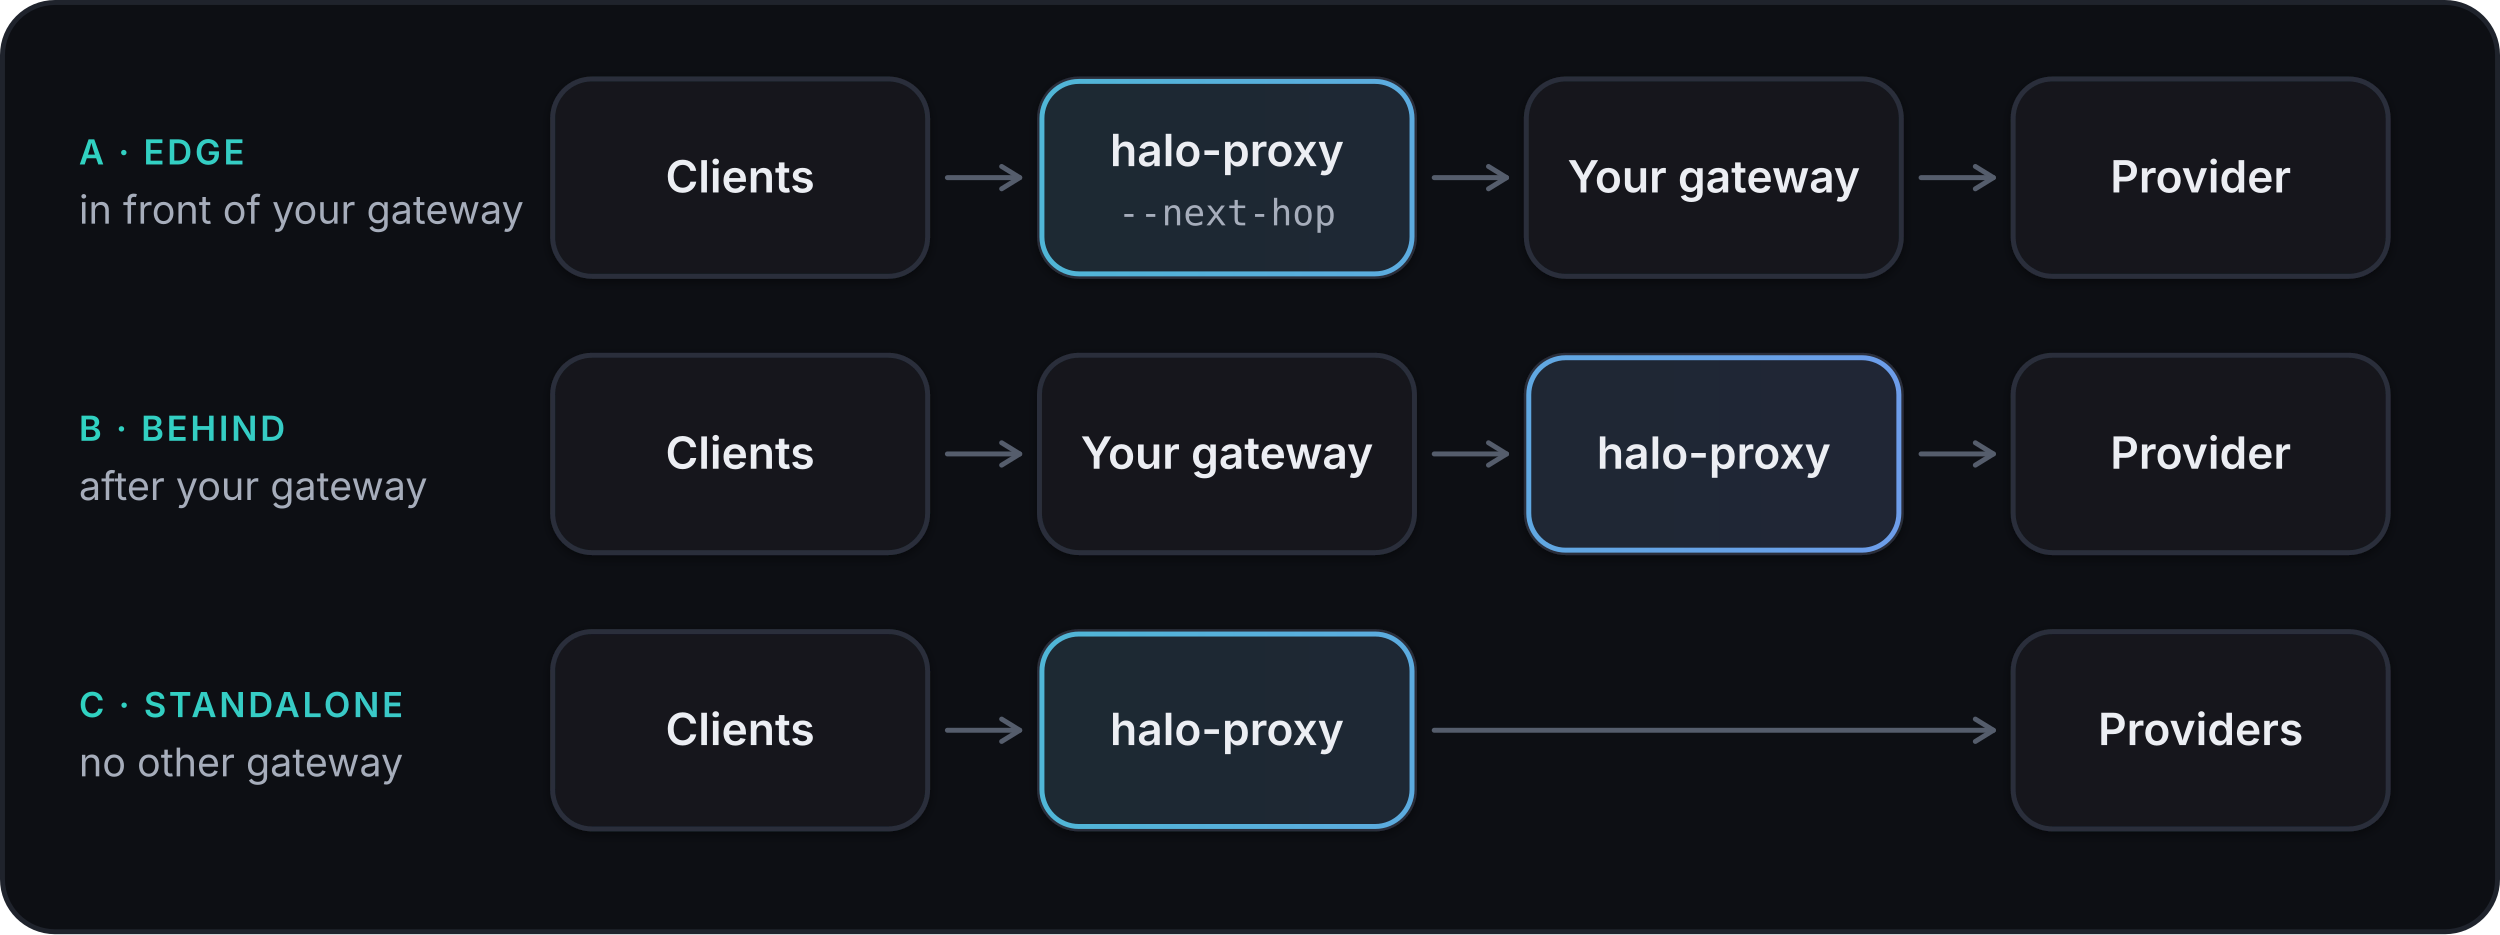
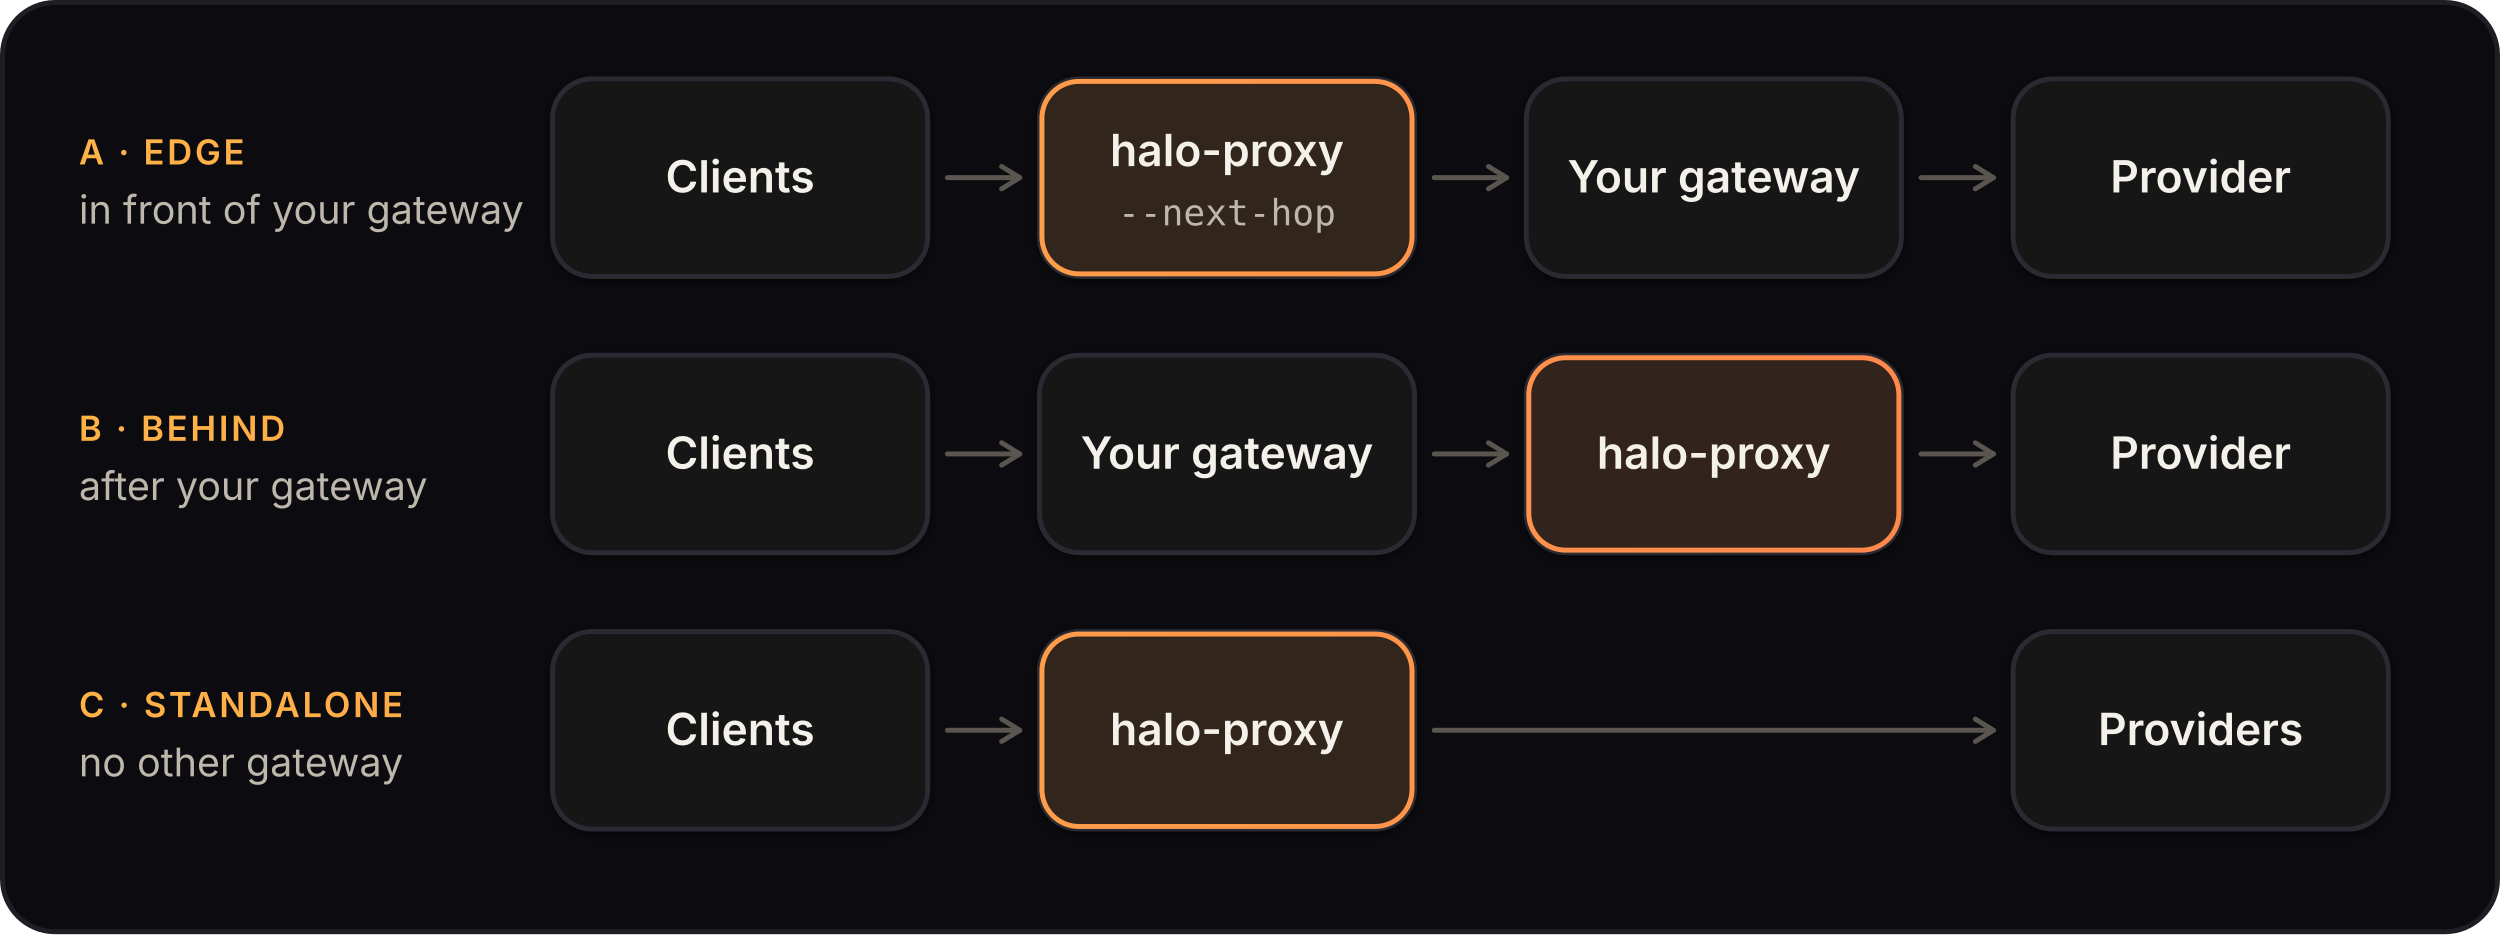
<svg xmlns="http://www.w3.org/2000/svg" viewBox="0 0 760 284" width="760" height="284" role="img" aria-labelledby="t d" font-family="ui-sans-serif,-apple-system,Inter,'Segoe UI',sans-serif">
  <style>
- .cv{fill:#0d0f14;stroke:#1f232c;stroke-width:1.5}
- .card{fill:#14171e;stroke:#2a2f3a;stroke-width:1.5}
+ .cv{fill:#0c0c10;stroke:#1e1e24;stroke-width:1.5}
+ .card{fill:#121217;stroke:#2a2a31;stroke-width:1.5}
.soft{fill:url(#gs)}
.ring{fill:none;stroke:url(#ga);stroke-width:1.5}
- .dcard{fill:#2a1517;stroke:#f87171;stroke-width:1.5}
- .ghost{fill:none;stroke:#555d6c;stroke-width:1.5;stroke-dasharray:4 4}
- .zone{fill:#111319;stroke:#232731;stroke-width:1.5}
- .chip{fill:#1a1d26;stroke:#2a2f3a;stroke-width:1}
+ .dcard{fill:#2a1414;stroke:#ff7a7a;stroke-width:1.5}
+ .ghost{fill:none;stroke:#5a564f;stroke-width:1.5;stroke-dasharray:4 4}
+ .zone{fill:#0f0f14;stroke:#24242b;stroke-width:1.5}
+ .chip{fill:#1a1a20;stroke:#2a2a31;stroke-width:1}
text{font-family:ui-sans-serif,-apple-system,Inter,'Segoe UI',sans-serif}
- .t{font-size:13.5px;font-weight:600;fill:#eceef3}
- .tm{font:600 12.5px ui-monospace,'SF Mono','JetBrains Mono',Menlo,Consolas,monospace;fill:#eceef3}
- .td{fill:#f87171}
- .s{font-size:12px;fill:#a6adbb}
- .m{font:11px ui-monospace,'SF Mono','JetBrains Mono',Menlo,Consolas,monospace;fill:#a6adbb}
- .xs{font-size:10.5px;font-weight:500;fill:#8a92a3}
+ .t{font-size:13.5px;font-weight:600;fill:#f4f1ea}
+ .tm{font:600 12.5px ui-monospace,'SF Mono','JetBrains Mono',Menlo,Consolas,monospace;fill:#f4f1ea}
+ .td{fill:#ff7a7a}
+ .s{font-size:12px;fill:#bdb7ac}
+ .m{font:11px ui-monospace,'SF Mono','JetBrains Mono',Menlo,Consolas,monospace;fill:#bdb7ac}
+ .xs{font-size:10.5px;font-weight:500;fill:#9a958b}
.xm{font-family:ui-monospace,'SF Mono','JetBrains Mono',Menlo,Consolas,monospace;font-weight:400}
.xa{fill:url(#ga);font-weight:600}
- .xd{fill:#f87171;font-weight:600}
- .xw{fill:#0b1220;font-weight:600}
- .k{font-size:10.5px;font-weight:600;letter-spacing:.08em;fill:#8a92a3}
+ .xd{fill:#ff7a7a;font-weight:600}
+ .xw{fill:#16130f;font-weight:600}
+ .k{font-size:10.5px;font-weight:600;letter-spacing:.08em;fill:#9a958b}
.ka{fill:url(#ga)}
- .h1{font-size:42px;font-weight:700;letter-spacing:-.02em;fill:#eceef3}
+ .h1{font-size:42px;font-weight:700;letter-spacing:-.02em;fill:#f4f1ea}
.ln,.la,.ld,.lm{fill:none;stroke-width:1.5;stroke-linecap:round;stroke-linejoin:round}
- .ln{stroke:#555d6c}.la{stroke:url(#ga)}.ld{stroke:#f87171}.lm{stroke:#2a2f3a}
- .lane{stroke:#2a2f3a;stroke-width:1.5;stroke-dasharray:3 4}
+ .ln{stroke:#5a564f}.la{stroke:url(#ga)}.ld{stroke:#ff7a7a}.lm{stroke:#2a2a31}
+ .lane{stroke:#2a2a31;stroke-width:1.5;stroke-dasharray:3 4}
.dash{stroke-dasharray:5 5}
- .dl{fill:#555d6c}.da{fill:url(#ga)}.dd{fill:#f87171}
- .pl{fill:#0d0f14}.pa{fill:#0d0f14;stroke:url(#ga);stroke-width:1}
- .pd{fill:#2a1517;stroke:#f87171;stroke-width:1}.ps{fill:url(#ga)}
- .fa{fill:url(#ga)}.fs{fill:url(#gs)}.fm{fill:#1a1d26}.fd{fill:#f87171}.ft{fill:#eceef3}
- .bdg{fill:url(#ga)}.bn{font-size:9.5px;font-weight:700;fill:#0b1220}
+ .dl{fill:#5a564f}.da{fill:url(#ga)}.dd{fill:#ff7a7a}
+ .pl{fill:#0c0c10}.pa{fill:#0c0c10;stroke:url(#ga);stroke-width:1}
+ .pd{fill:#2a1414;stroke:#ff7a7a;stroke-width:1}.ps{fill:url(#ga)}
+ .fa{fill:url(#ga)}.fs{fill:url(#gs)}.fm{fill:#1a1a20}.fd{fill:#ff7a7a}.ft{fill:#f4f1ea}
+ .bdg{fill:url(#ga)}.bn{font-size:9.5px;font-weight:700;fill:#16130f}
.ic{fill:none;stroke:url(#ga);stroke-width:1.75;stroke-linecap:round;stroke-linejoin:round}
.pkt{fill:url(#ga)}
.grow{transform-box:fill-box;transform-origin:left;animation:grow 4.8s cubic-bezier(.6,0,.2,1) infinite}
@keyframes grow{0%{transform:scaleX(.08)}25%{transform:scaleX(.3)}50%{transform:scaleX(.55)}75%,100%{transform:scaleX(1)}}
.flow{stroke-dasharray:4 6;animation:flow 1.1s linear infinite}
@keyframes flow{to{stroke-dashoffset:-20}}
.blink{animation:blink 3.2s ease-in-out infinite}
@keyframes blink{0%,100%{opacity:.18}35%,65%{opacity:1}}
.pulse{transform-box:fill-box;transform-origin:center;animation:pulse 2.8s ease-out infinite}
@keyframes pulse{0%{opacity:.55;transform:scale(.6)}100%{opacity:0;transform:scale(1.5)}}
@media (prefers-reduced-motion:reduce){.flow,.blink,.pulse,.grow{animation:none}.blink{opacity:1}.pulse,.pkt{display:none}}
</style>
  <defs>
    <linearGradient id="ga" gradientUnits="userSpaceOnUse" x1="0" y1="0" x2="760" y2="0">
-       <stop offset="0" stop-color="#2dd4bf" />
-       <stop offset="1" stop-color="#818cf8" />
+       <stop offset="0" stop-color="#ffb547" />
+       <stop offset="1" stop-color="#ff7a4d" />
    </linearGradient>
    <linearGradient id="gs" gradientUnits="userSpaceOnUse" x1="0" y1="0" x2="760" y2="0">
-       <stop offset="0" stop-color="#2dd4bf" stop-opacity="0.12" />
-       <stop offset="1" stop-color="#818cf8" stop-opacity="0.12" />
+       <stop offset="0" stop-color="#ffb547" stop-opacity="0.12" />
+       <stop offset="1" stop-color="#ff7a4d" stop-opacity="0.12" />
    </linearGradient>
    <filter id="sh" x="-10%" y="-10%" width="120%" height="140%">
-       <feDropShadow dx="0" dy="1" stdDeviation="1.6" flood-color="#000000" flood-opacity="0.45" />
+       <feDropShadow dx="0" dy="1" stdDeviation="1.6" flood-color="#000000" flood-opacity="0.5" />
    </filter>
  </defs>
  <rect class="cv" x=".75" y=".75" width="758.5" height="282.5" rx="16" />
  <text class="k ka" x="24" y="50">A · EDGE</text>
  <text class="s" x="24" y="68">in front of your gateway</text>
  <rect class="card" x="168" y="24" width="114" height="60" rx="12" filter="url(#sh)" />
  <text class="t" x="225" y="58.5" text-anchor="middle">Clients</text>
  <rect class="card" x="316" y="24" width="114" height="60" rx="12" filter="url(#sh)" />
  <rect class="soft" x="316" y="24" width="114" height="60" rx="12" />
  <rect class="ring" x="316.75" y="24.75" width="112.5" height="58.5" rx="11.25" />
  <text class="t" x="373" y="50.5" text-anchor="middle">halo-proxy</text>
  <text class="m" x="373" y="68.5" text-anchor="middle">--next-hop</text>
  <path class="ln" d="M288 54L310 54" />
  <path class="ln hd" d="M304.5 57.4L310 54L304.5 50.6" />
  <rect class="card" x="464" y="24" width="114" height="60" rx="12" filter="url(#sh)" />
  <text class="t" x="521" y="58.5" text-anchor="middle">Your gateway</text>
  <path class="ln" d="M436 54L458 54" />
  <path class="ln hd" d="M452.5 57.4L458 54L452.5 50.6" />
  <rect class="card" x="612" y="24" width="114" height="60" rx="12" filter="url(#sh)" />
  <text class="t" x="669" y="58.5" text-anchor="middle">Provider</text>
  <path class="ln" d="M584 54L606 54" />
  <path class="ln hd" d="M600.5 57.4L606 54L600.5 50.6" />
  <text class="k ka" x="24" y="134">B · BEHIND</text>
  <text class="s" x="24" y="152">after your gateway</text>
  <rect class="card" x="168" y="108" width="114" height="60" rx="12" filter="url(#sh)" />
  <text class="t" x="225" y="142.5" text-anchor="middle">Clients</text>
  <rect class="card" x="316" y="108" width="114" height="60" rx="12" filter="url(#sh)" />
  <text class="t" x="373" y="142.5" text-anchor="middle">Your gateway</text>
  <path class="ln" d="M288 138L310 138" />
  <path class="ln hd" d="M304.5 141.4L310 138L304.5 134.6" />
  <rect class="card" x="464" y="108" width="114" height="60" rx="12" filter="url(#sh)" />
  <rect class="soft" x="464" y="108" width="114" height="60" rx="12" />
  <rect class="ring" x="464.75" y="108.75" width="112.5" height="58.5" rx="11.25" />
  <text class="t" x="521" y="142.5" text-anchor="middle">halo-proxy</text>
  <path class="ln" d="M436 138L458 138" />
  <path class="ln hd" d="M452.5 141.4L458 138L452.5 134.6" />
  <rect class="card" x="612" y="108" width="114" height="60" rx="12" filter="url(#sh)" />
  <text class="t" x="669" y="142.5" text-anchor="middle">Provider</text>
  <path class="ln" d="M584 138L606 138" />
  <path class="ln hd" d="M600.5 141.4L606 138L600.5 134.6" />
  <text class="k ka" x="24" y="218">C · STANDALONE</text>
  <text class="s" x="24" y="236">no other gateway</text>
  <rect class="card" x="168" y="192" width="114" height="60" rx="12" filter="url(#sh)" />
  <text class="t" x="225" y="226.5" text-anchor="middle">Clients</text>
  <rect class="card" x="316" y="192" width="114" height="60" rx="12" filter="url(#sh)" />
  <rect class="soft" x="316" y="192" width="114" height="60" rx="12" />
  <rect class="ring" x="316.75" y="192.75" width="112.5" height="58.5" rx="11.25" />
  <text class="t" x="373" y="226.5" text-anchor="middle">halo-proxy</text>
  <path class="ln" d="M288 222L310 222" />
  <path class="ln hd" d="M304.5 225.4L310 222L304.5 218.6" />
  <rect class="card" x="612" y="192" width="114" height="60" rx="12" filter="url(#sh)" />
  <text class="t" x="669" y="226.5" text-anchor="middle">Providers</text>
  <path class="ln" d="M436 222L606 222" />
  <path class="ln hd" d="M600.5 225.4L606 222L600.5 218.6" />
</svg>
